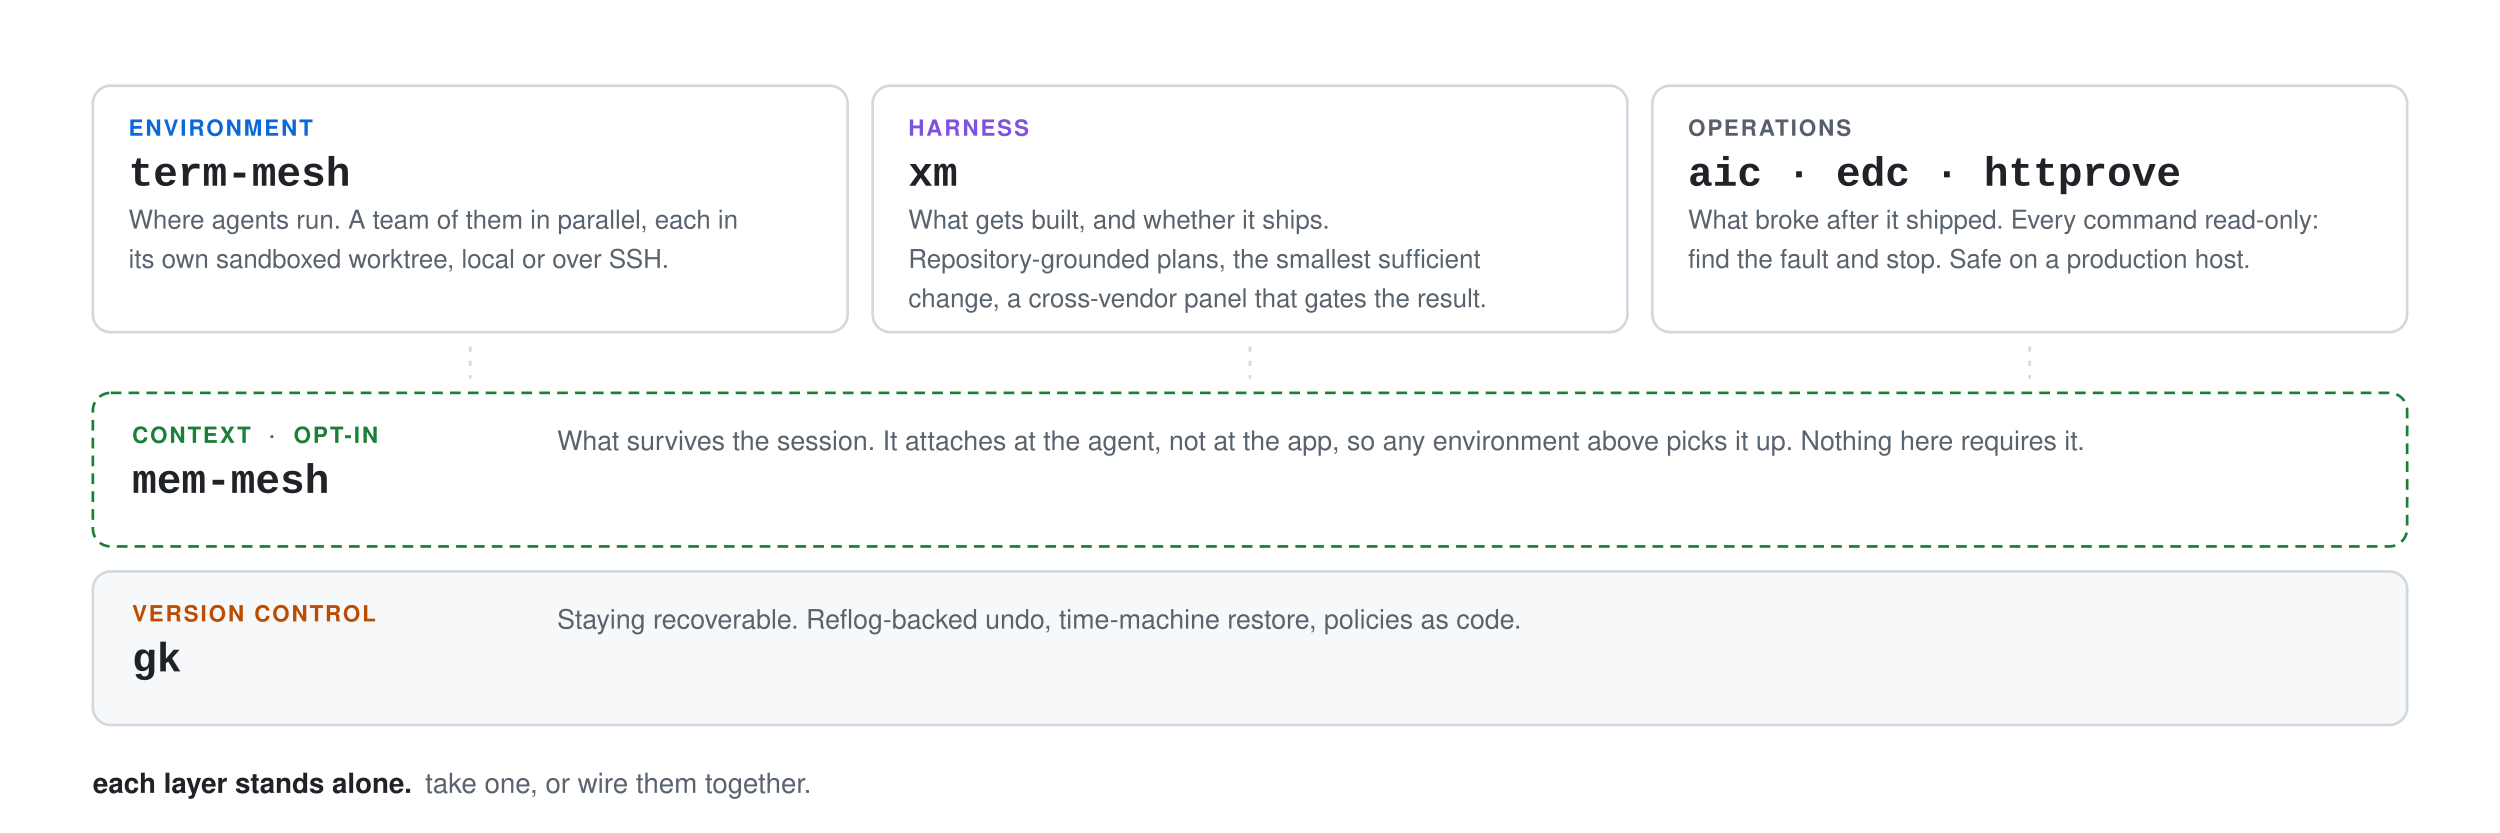
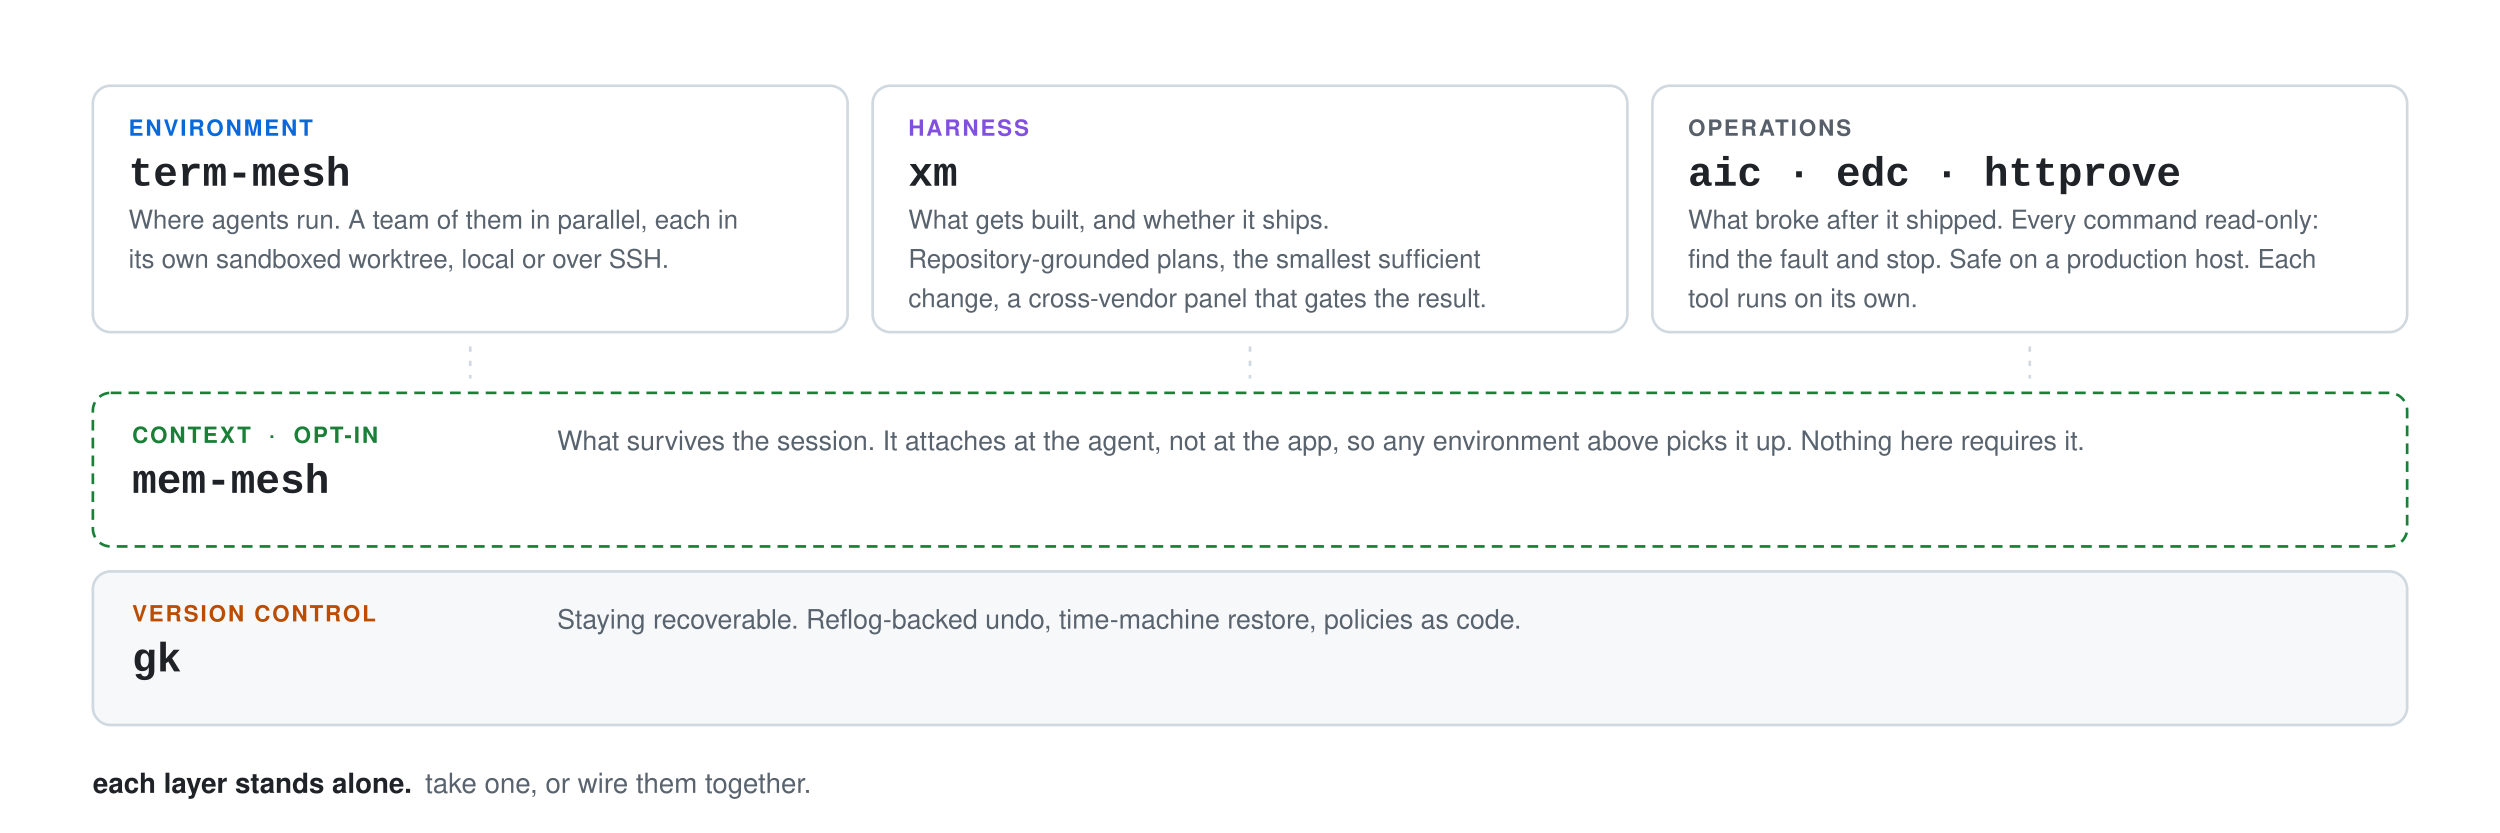
<svg xmlns="http://www.w3.org/2000/svg" width="1400" height="466" viewBox="0 0 1400 466" role="img" aria-label="x-mesh — layers — rails">
  <rect x="0" y="0" width="1400" height="502" fill="#ffffff" />
  <rect x="52" y="48" width="422.67" height="138" rx="10" fill="#ffffff" stroke="#d1d9e0" stroke-width="1.5" />
  <text x="72" y="76" fill="#0969da" font-family="-apple-system,BlinkMacSystemFont,&quot;Segoe UI&quot;,Helvetica,Arial,sans-serif" font-size="12.5" font-weight="700" letter-spacing="1.1" xml:space="preserve">ENVIRONMENT</text>
  <text x="72" y="104" fill="#1f2328" font-family="ui-monospace,SFMono-Regular,&quot;SF Mono&quot;,Menlo,Consolas,&quot;Liberation Mono&quot;,monospace" font-size="23" font-weight="600" xml:space="preserve">term-mesh</text>
  <text x="72" y="128" fill="#59636e" font-family="-apple-system,BlinkMacSystemFont,&quot;Segoe UI&quot;,Helvetica,Arial,sans-serif" font-size="14.5" xml:space="preserve">Where agents run. A team of them in parallel, each in</text>
  <text x="72" y="150" fill="#59636e" font-family="-apple-system,BlinkMacSystemFont,&quot;Segoe UI&quot;,Helvetica,Arial,sans-serif" font-size="14.5" xml:space="preserve">its own sandboxed worktree, local or over SSH.</text>
  <line x1="263.33" y1="194" x2="263.33" y2="212" stroke="#d1d9e0" stroke-width="1.5" stroke-dasharray="3 5" />
  <rect x="488.67" y="48" width="422.67" height="138" rx="10" fill="#ffffff" stroke="#d1d9e0" stroke-width="1.5" />
  <text x="508.67" y="76" fill="#8250df" font-family="-apple-system,BlinkMacSystemFont,&quot;Segoe UI&quot;,Helvetica,Arial,sans-serif" font-size="12.5" font-weight="700" letter-spacing="1.1" xml:space="preserve">HARNESS</text>
  <text x="508.67" y="104" fill="#1f2328" font-family="ui-monospace,SFMono-Regular,&quot;SF Mono&quot;,Menlo,Consolas,&quot;Liberation Mono&quot;,monospace" font-size="23" font-weight="600" xml:space="preserve">xm</text>
  <text x="508.67" y="128" fill="#59636e" font-family="-apple-system,BlinkMacSystemFont,&quot;Segoe UI&quot;,Helvetica,Arial,sans-serif" font-size="14.5" xml:space="preserve">What gets built, and whether it ships.</text>
  <text x="508.67" y="150" fill="#59636e" font-family="-apple-system,BlinkMacSystemFont,&quot;Segoe UI&quot;,Helvetica,Arial,sans-serif" font-size="14.5" xml:space="preserve">Repository-grounded plans, the smallest sufficient</text>
  <text x="508.67" y="172" fill="#59636e" font-family="-apple-system,BlinkMacSystemFont,&quot;Segoe UI&quot;,Helvetica,Arial,sans-serif" font-size="14.5" xml:space="preserve">change, a cross-vendor panel that gates the result.</text>
  <line x1="700" y1="194" x2="700" y2="212" stroke="#d1d9e0" stroke-width="1.5" stroke-dasharray="3 5" />
  <rect x="925.33" y="48" width="422.67" height="138" rx="10" fill="#ffffff" stroke="#d1d9e0" stroke-width="1.5" />
  <text x="945.33" y="76" fill="#57606a" font-family="-apple-system,BlinkMacSystemFont,&quot;Segoe UI&quot;,Helvetica,Arial,sans-serif" font-size="12.5" font-weight="700" letter-spacing="1.1" xml:space="preserve">OPERATIONS</text>
  <text x="945.33" y="104" fill="#1f2328" font-family="ui-monospace,SFMono-Regular,&quot;SF Mono&quot;,Menlo,Consolas,&quot;Liberation Mono&quot;,monospace" font-size="23" font-weight="600" xml:space="preserve">aic · edc · httprove</text>
  <text x="945.33" y="128" fill="#59636e" font-family="-apple-system,BlinkMacSystemFont,&quot;Segoe UI&quot;,Helvetica,Arial,sans-serif" font-size="14.5" xml:space="preserve">What broke after it shipped. Every command read-only:</text>
-   <text x="945.33" y="150" fill="#59636e" font-family="-apple-system,BlinkMacSystemFont,&quot;Segoe UI&quot;,Helvetica,Arial,sans-serif" font-size="14.5" xml:space="preserve">find the fault and stop. Safe on a production host.</text>
+   <text x="945.33" y="150" fill="#59636e" font-family="-apple-system,BlinkMacSystemFont,&quot;Segoe UI&quot;,Helvetica,Arial,sans-serif" font-size="14.5" xml:space="preserve">find the fault and stop. Safe on a production host. Each</text>
+   <text x="945.33" y="172" fill="#59636e" font-family="-apple-system,BlinkMacSystemFont,&quot;Segoe UI&quot;,Helvetica,Arial,sans-serif" font-size="14.5" xml:space="preserve">tool runs on its own.</text>
  <line x1="1136.67" y1="194" x2="1136.67" y2="212" stroke="#d1d9e0" stroke-width="1.5" stroke-dasharray="3 5" />
  <rect x="52" y="220" width="1296" height="86" rx="10" fill="#ffffff" stroke="#1a7f37" stroke-width="1.5" stroke-dasharray="6 4" />
  <text x="74" y="248" fill="#1a7f37" font-family="-apple-system,BlinkMacSystemFont,&quot;Segoe UI&quot;,Helvetica,Arial,sans-serif" font-size="12.5" font-weight="700" letter-spacing="1.1" xml:space="preserve">CONTEXT  ·  OPT-IN</text>
  <text x="74" y="276" fill="#1f2328" font-family="ui-monospace,SFMono-Regular,&quot;SF Mono&quot;,Menlo,Consolas,&quot;Liberation Mono&quot;,monospace" font-size="23" font-weight="600" xml:space="preserve">mem-mesh</text>
  <text x="312" y="252" fill="#59636e" font-family="-apple-system,BlinkMacSystemFont,&quot;Segoe UI&quot;,Helvetica,Arial,sans-serif" font-size="15" xml:space="preserve">What survives the session. It attaches at the agent, not at the app, so any environment above picks it up. Nothing here requires it.</text>
  <rect x="52" y="320" width="1296" height="86" rx="10" fill="#f6f8fa" stroke="#d1d9e0" stroke-width="1.5" />
  <text x="74" y="348" fill="#bc4c00" font-family="-apple-system,BlinkMacSystemFont,&quot;Segoe UI&quot;,Helvetica,Arial,sans-serif" font-size="12.5" font-weight="700" letter-spacing="1.1" xml:space="preserve">VERSION CONTROL</text>
  <text x="74" y="376" fill="#1f2328" font-family="ui-monospace,SFMono-Regular,&quot;SF Mono&quot;,Menlo,Consolas,&quot;Liberation Mono&quot;,monospace" font-size="23" font-weight="600" xml:space="preserve">gk</text>
  <text x="312" y="352" fill="#59636e" font-family="-apple-system,BlinkMacSystemFont,&quot;Segoe UI&quot;,Helvetica,Arial,sans-serif" font-size="15" xml:space="preserve">Staying recoverable. Reflog-backed undo, time-machine restore, policies as code.</text>
  <text x="52" y="444" fill="#1f2328" font-family="-apple-system,BlinkMacSystemFont,&quot;Segoe UI&quot;,Helvetica,Arial,sans-serif" font-size="15.5" font-weight="700" xml:space="preserve">each layer stands alone.</text>
  <text x="238.08" y="444" fill="#59636e" font-family="-apple-system,BlinkMacSystemFont,&quot;Segoe UI&quot;,Helvetica,Arial,sans-serif" font-size="15.5" xml:space="preserve">take one, or wire them together.</text>
</svg>
